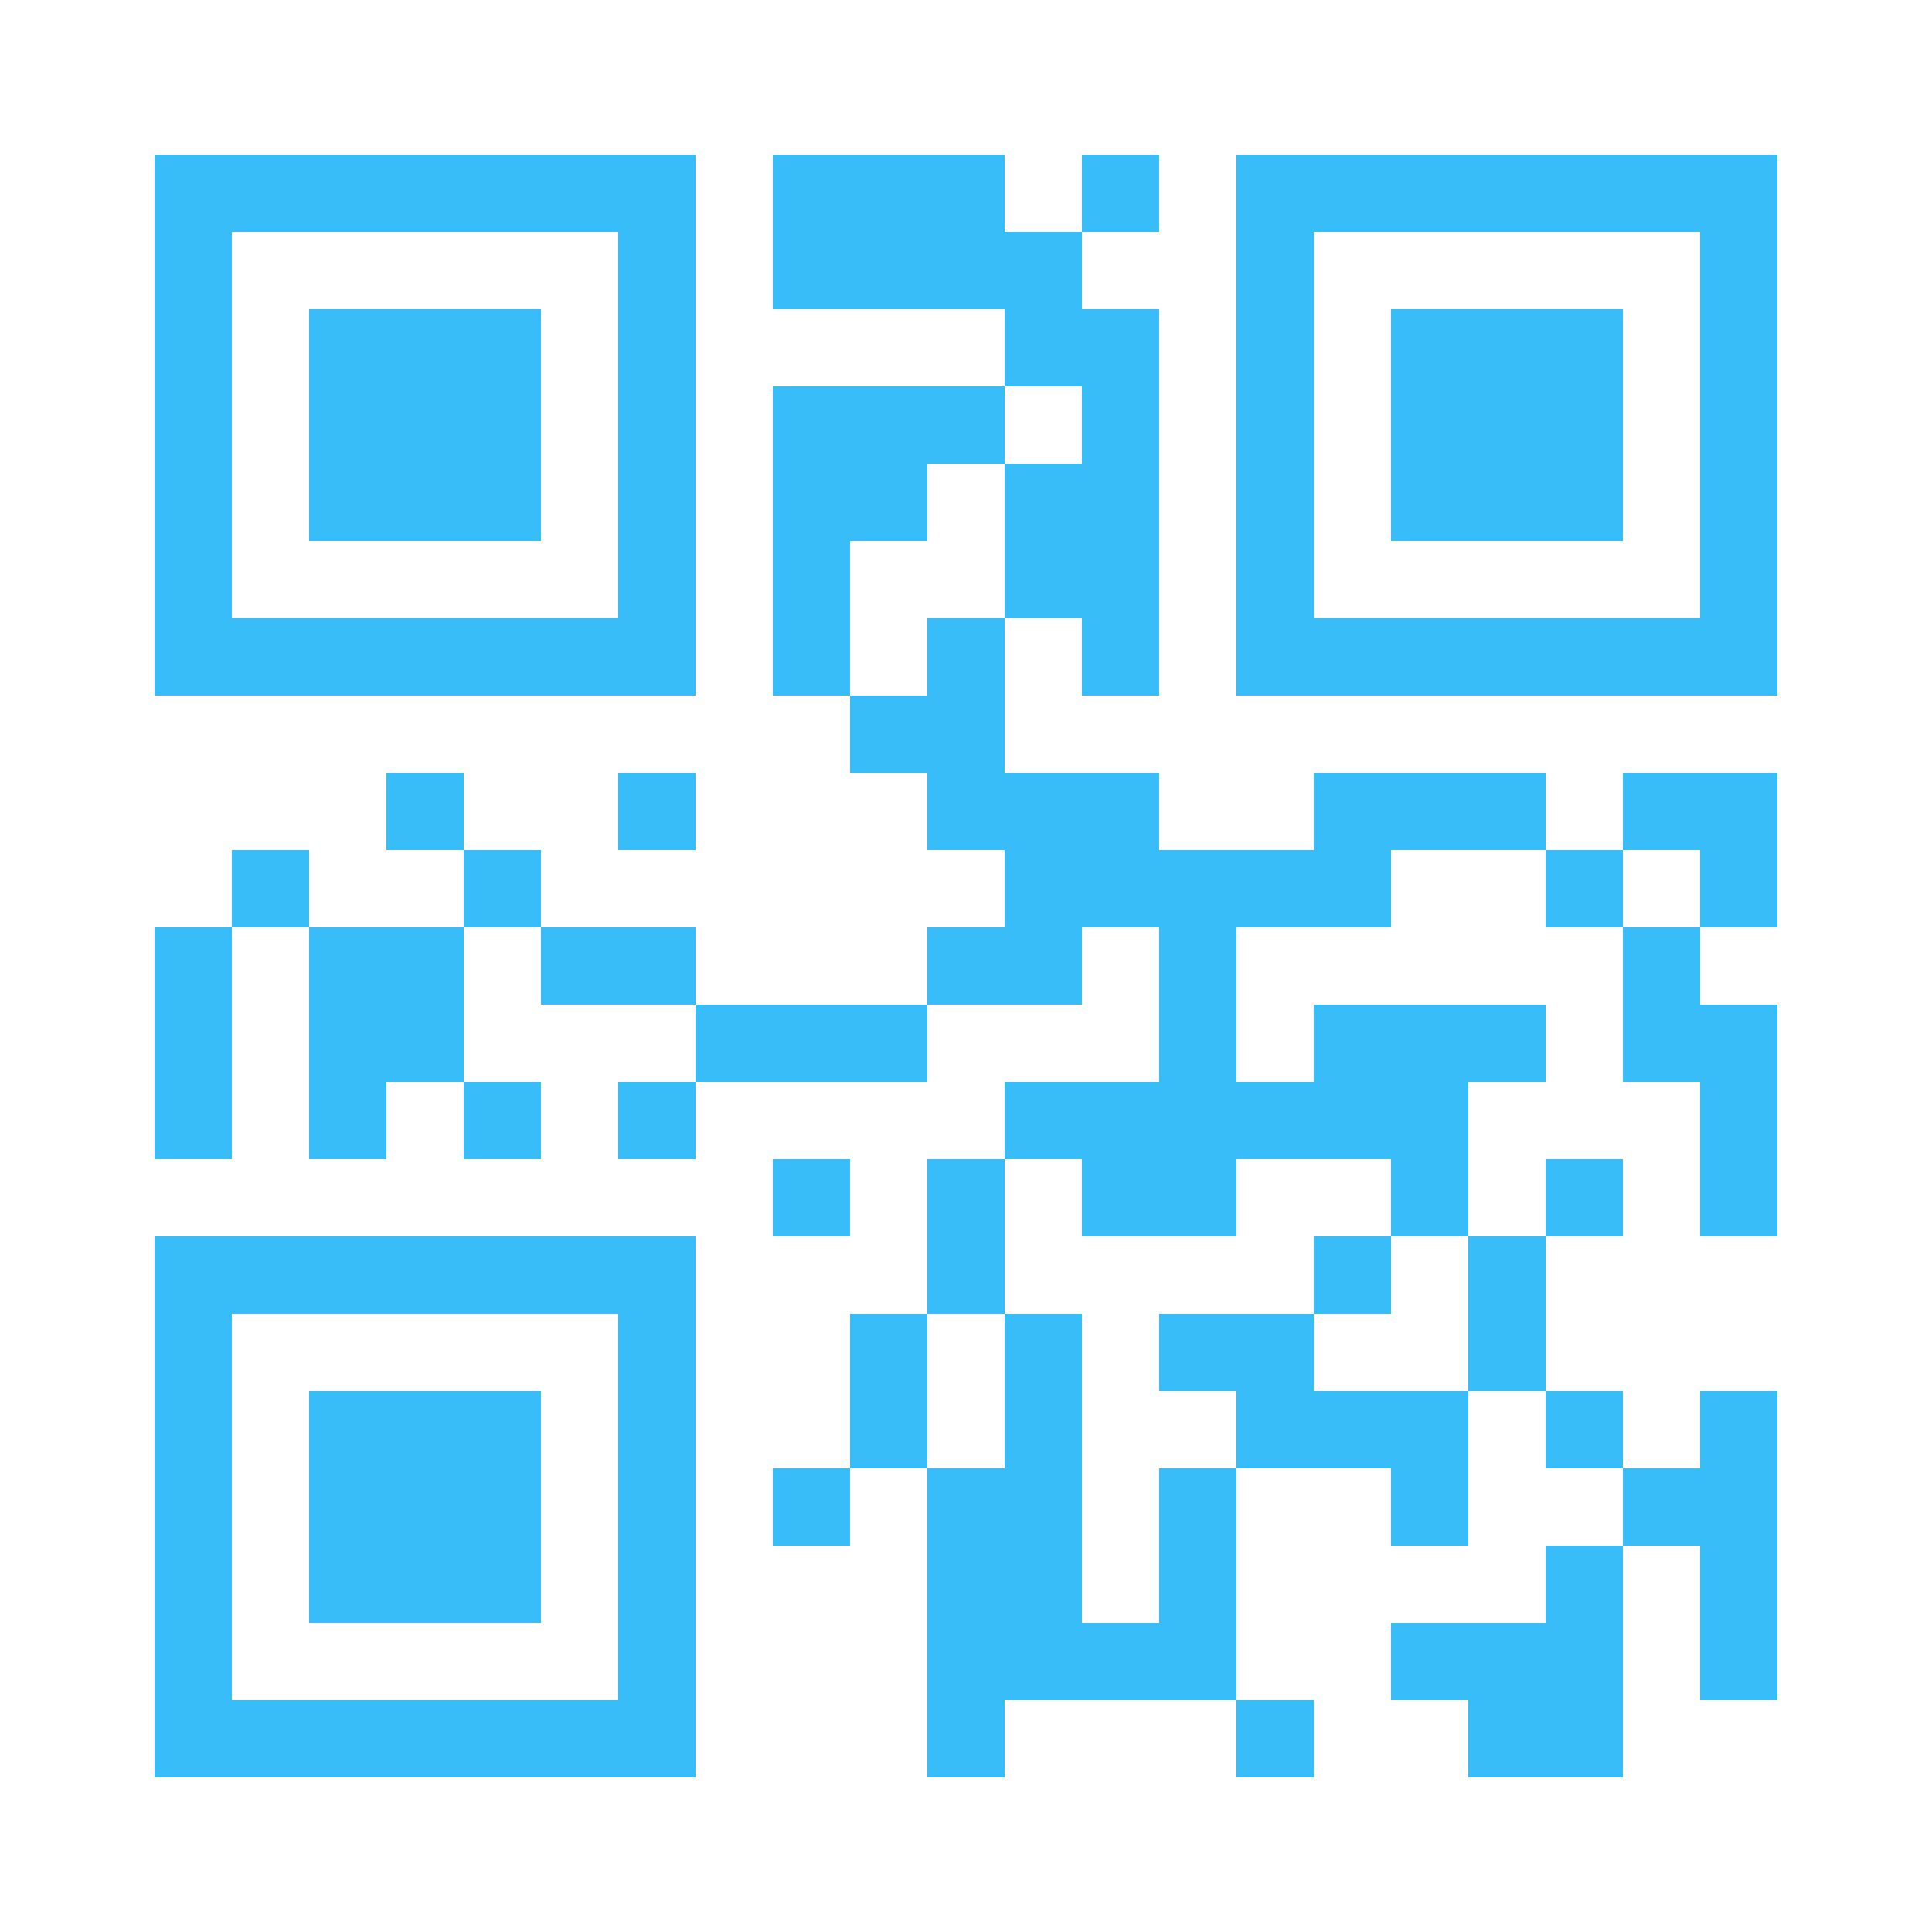
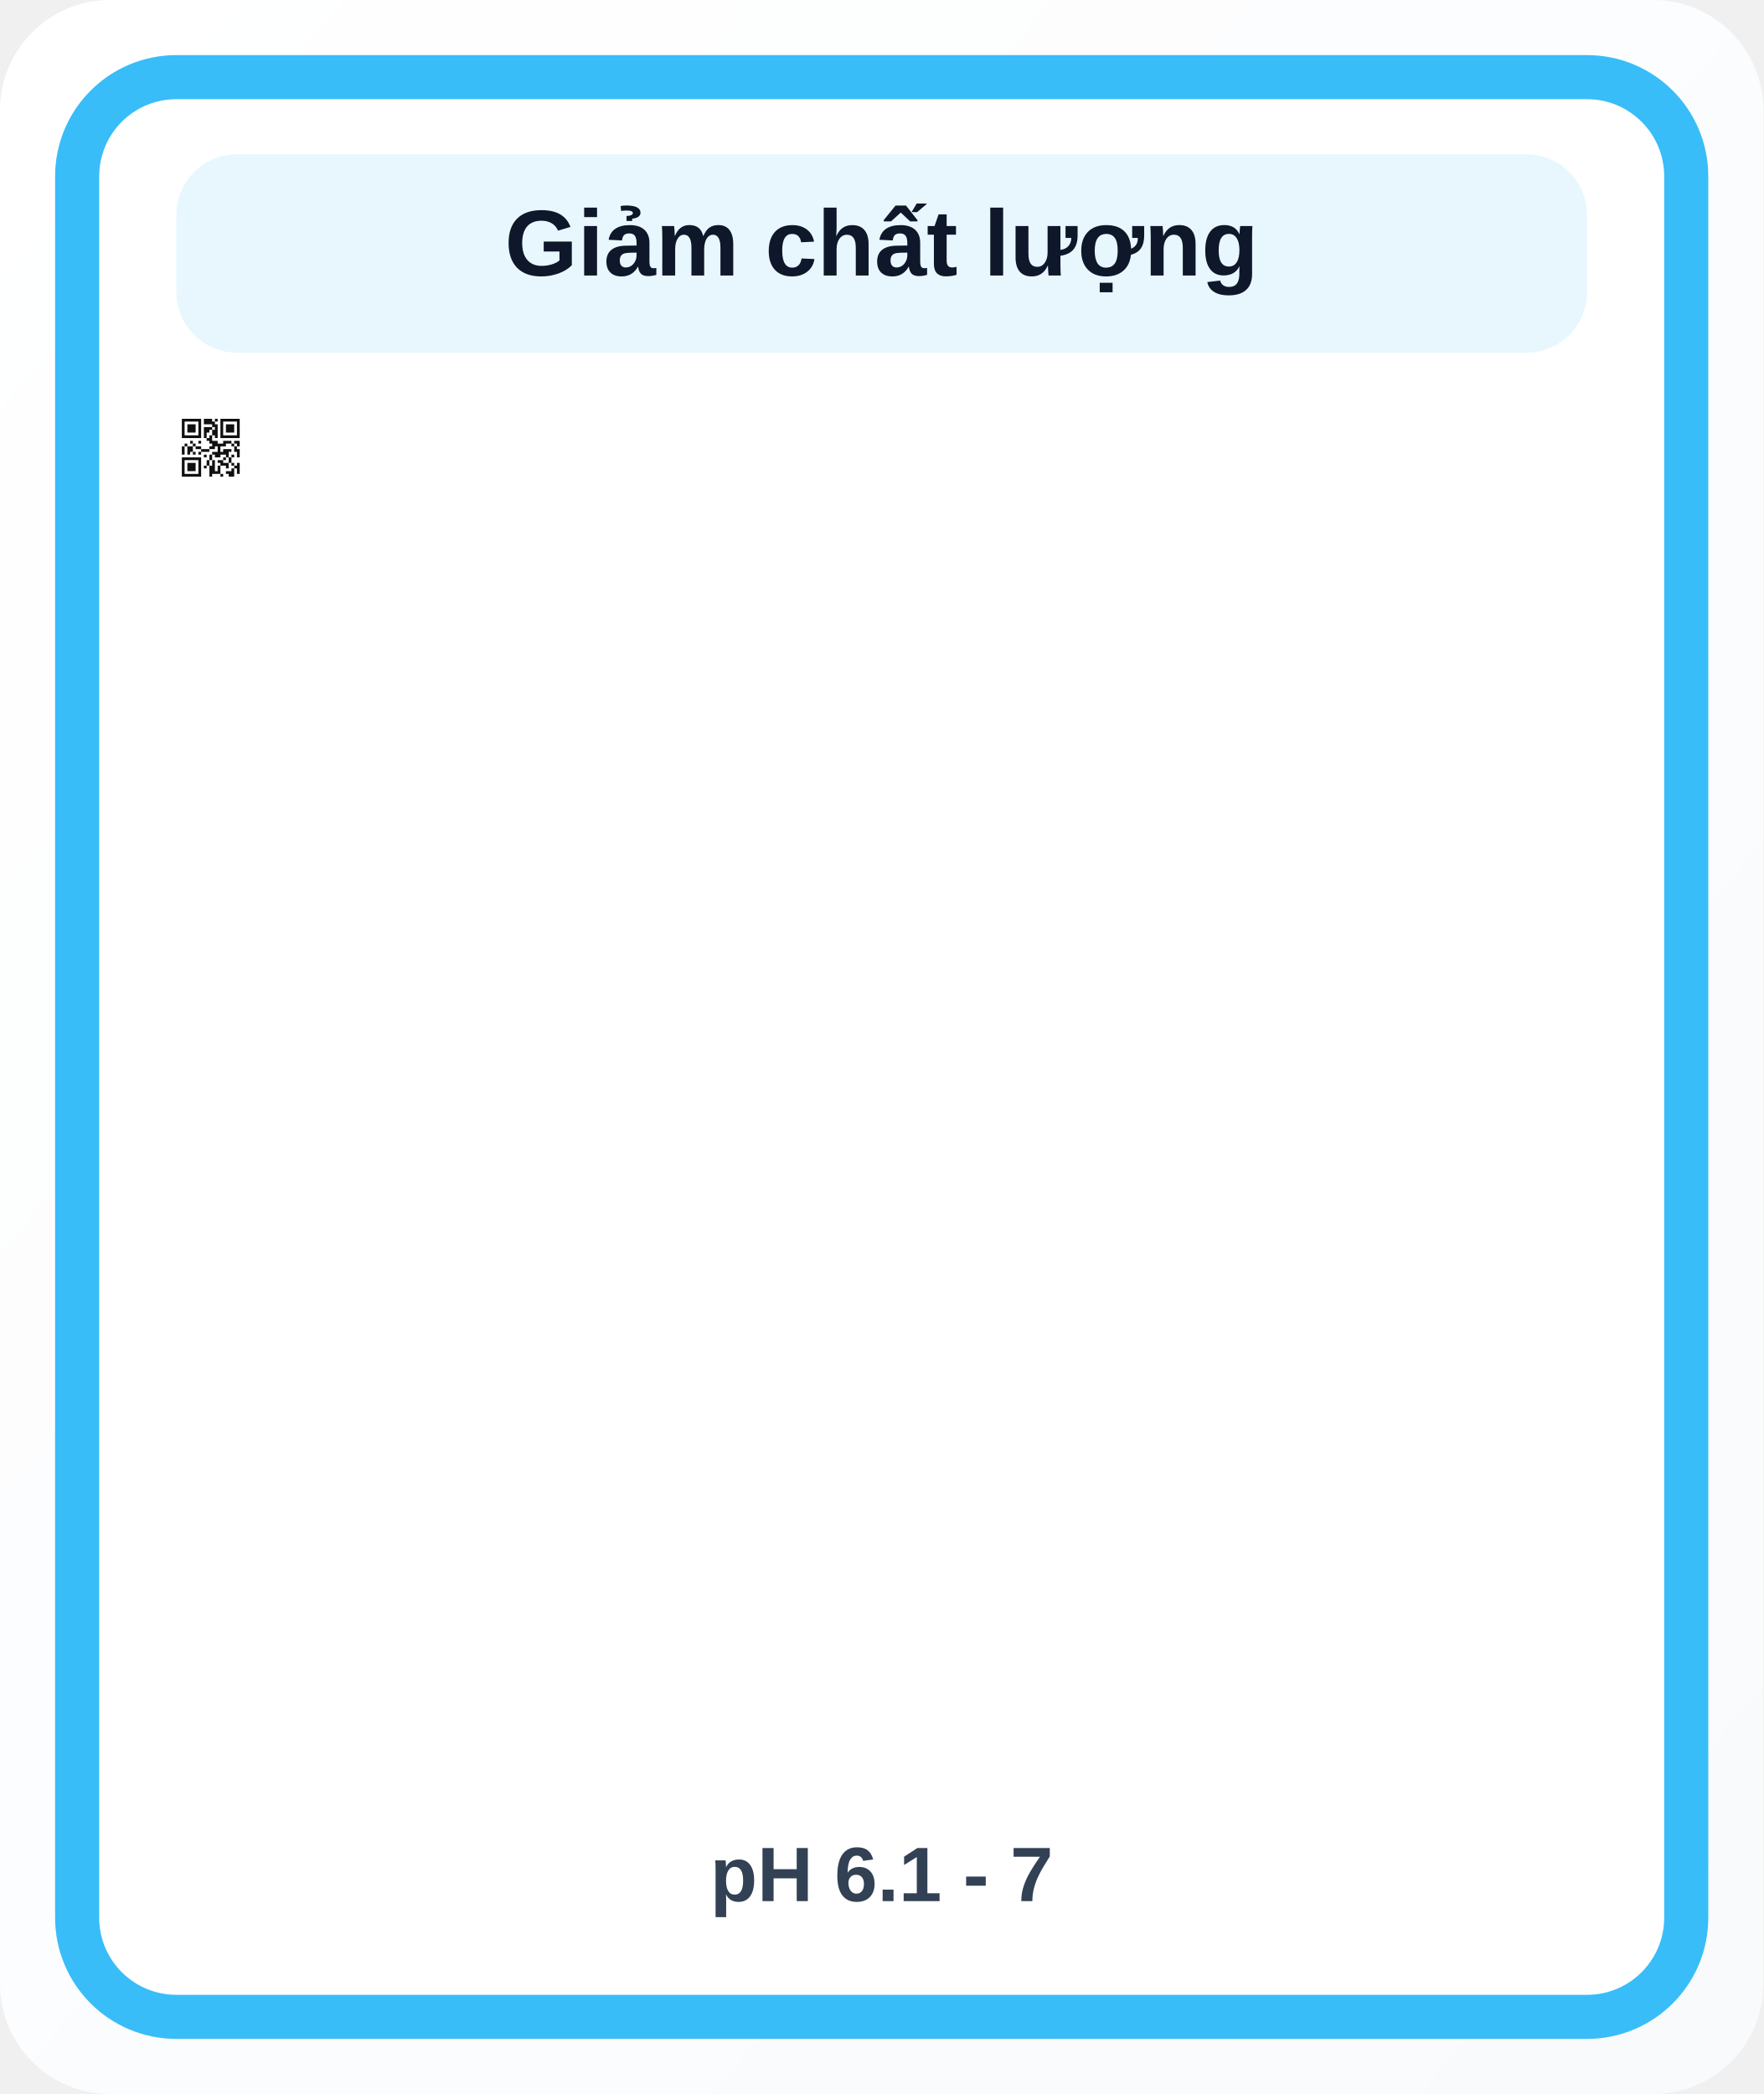
- <svg xmlns="http://www.w3.org/2000/svg" width="512" height="512" viewBox="0 0 25 25" shape-rendering="crispEdges">
-   <path fill="#ffffff" d="M0 0h25v25H0z" />
-   <path stroke="#38bdf8" d="M2 2.5h7m1 0h3m1 0h1m1 0h7M2 3.5h1m5 0h1m1 0h4m2 0h1m5 0h1M2 4.5h1m1 0h3m1 0h1m4 0h2m1 0h1m1 0h3m1 0h1M2 5.5h1m1 0h3m1 0h1m1 0h3m1 0h1m1 0h1m1 0h3m1 0h1M2 6.5h1m1 0h3m1 0h1m1 0h2m1 0h2m1 0h1m1 0h3m1 0h1M2 7.5h1m5 0h1m1 0h1m2 0h2m1 0h1m5 0h1M2 8.5h7m1 0h1m1 0h1m1 0h1m1 0h7M11 9.5h2M5 10.5h1m2 0h1m3 0h3m2 0h3m1 0h2M3 11.5h1m2 0h1m6 0h5m2 0h1m1 0h1M2 12.5h1m1 0h2m1 0h2m3 0h2m1 0h1m5 0h1M2 13.5h1m1 0h2m3 0h3m3 0h1m1 0h3m1 0h2M2 14.5h1m1 0h1m1 0h1m1 0h1m4 0h6m3 0h1M10 15.5h1m1 0h1m1 0h2m2 0h1m1 0h1m1 0h1M2 16.5h7m3 0h1m4 0h1m1 0h1M2 17.5h1m5 0h1m2 0h1m1 0h1m1 0h2m2 0h1M2 18.5h1m1 0h3m1 0h1m2 0h1m1 0h1m2 0h3m1 0h1m1 0h1M2 19.5h1m1 0h3m1 0h1m1 0h1m1 0h2m1 0h1m2 0h1m2 0h2M2 20.5h1m1 0h3m1 0h1m3 0h2m1 0h1m4 0h1m1 0h1M2 21.5h1m5 0h1m3 0h4m2 0h3m1 0h1M2 22.5h7m3 0h1m3 0h1m2 0h2" />
+ <svg xmlns="http://www.w3.org/2000/svg" viewBox="0 0 640 760" width="640" height="760" role="img" aria-label="Mã QR BioSmart Giảm chất lượng">
+   <defs>
+     <linearGradient id="bg" x1="0" y1="0" x2="1" y2="1">
+       <stop offset="0%" stop-color="#ffffff" />
+       <stop offset="100%" stop-color="#f8fafc" />
+     </linearGradient>
+   </defs>
+   <rect x="0" y="0" width="640" height="760" rx="40" fill="url(#bg)" />
+   <rect x="28" y="28" width="584" height="704" rx="36" fill="#ffffff" stroke="#38bdf8" stroke-width="16" />
+   <rect x="64" y="56" width="512" height="72" rx="22" fill="#38bdf8" opacity="0.12" />
+   <text x="320" y="100" text-anchor="middle" font-family="Arial, sans-serif" font-size="34" font-weight="700" fill="#0f172a">Giảm chất lượng</text>
+   <text x="320" y="690" text-anchor="middle" font-family="Arial, sans-serif" font-size="28" font-weight="600" fill="#334155">pH 6.1 - 7</text>
+   <g transform="translate(64 150)">
+     <path fill="#ffffff" d="M0 0h25v25H0z" />
+     <path stroke="#111111" d="M2 2.5h7m1 0h3m1 0h1m1 0h7M2 3.5h1m5 0h1m1 0h4m2 0h1m5 0h1M2 4.5h1m1 0h3m1 0h1m4 0h2m1 0h1m1 0h3m1 0h1M2 5.5h1m1 0h3m1 0h1m1 0h3m1 0h1m1 0h1m1 0h3m1 0h1M2 6.5h1m1 0h3m1 0h1m1 0h2m1 0h2m1 0h1m1 0h3m1 0h1M2 7.5h1m5 0h1m1 0h1m2 0h2m1 0h1m5 0h1M2 8.5h7m1 0h1m1 0h1m1 0h1m1 0h7M11 9.5h2M5 10.5h1m2 0h1m3 0h3m2 0h3m1 0h2M3 11.5h1m2 0h1m6 0h5m2 0h1m1 0h1M2 12.5h1m1 0h2m1 0h2m3 0h2m1 0h1m5 0h1M2 13.5h1m1 0h2m3 0h3m3 0h1m1 0h3m1 0h2M2 14.5h1m1 0h1m1 0h1m1 0h1m4 0h6m3 0h1M10 15.5h1m1 0h1m1 0h2m2 0h1m1 0h1m1 0h1M2 16.5h7m3 0h1m4 0h1m1 0h1M2 17.5h1m5 0h1m2 0h1m1 0h1m1 0h2m2 0h1M2 18.5h1m1 0h3m1 0h1m2 0h1m1 0h1m2 0h3m1 0h1m1 0h1M2 19.5h1m1 0h3m1 0h1m1 0h1m1 0h2m1 0h1m2 0h1m2 0h2M2 20.5h1m1 0h3m1 0h1m3 0h2m1 0h1m4 0h1m1 0h1M2 21.5h1m5 0h1m3 0h4m2 0h3m1 0h1M2 22.5h7m3 0h1m3 0h1m2 0h2" />
+   </g>
</svg>
